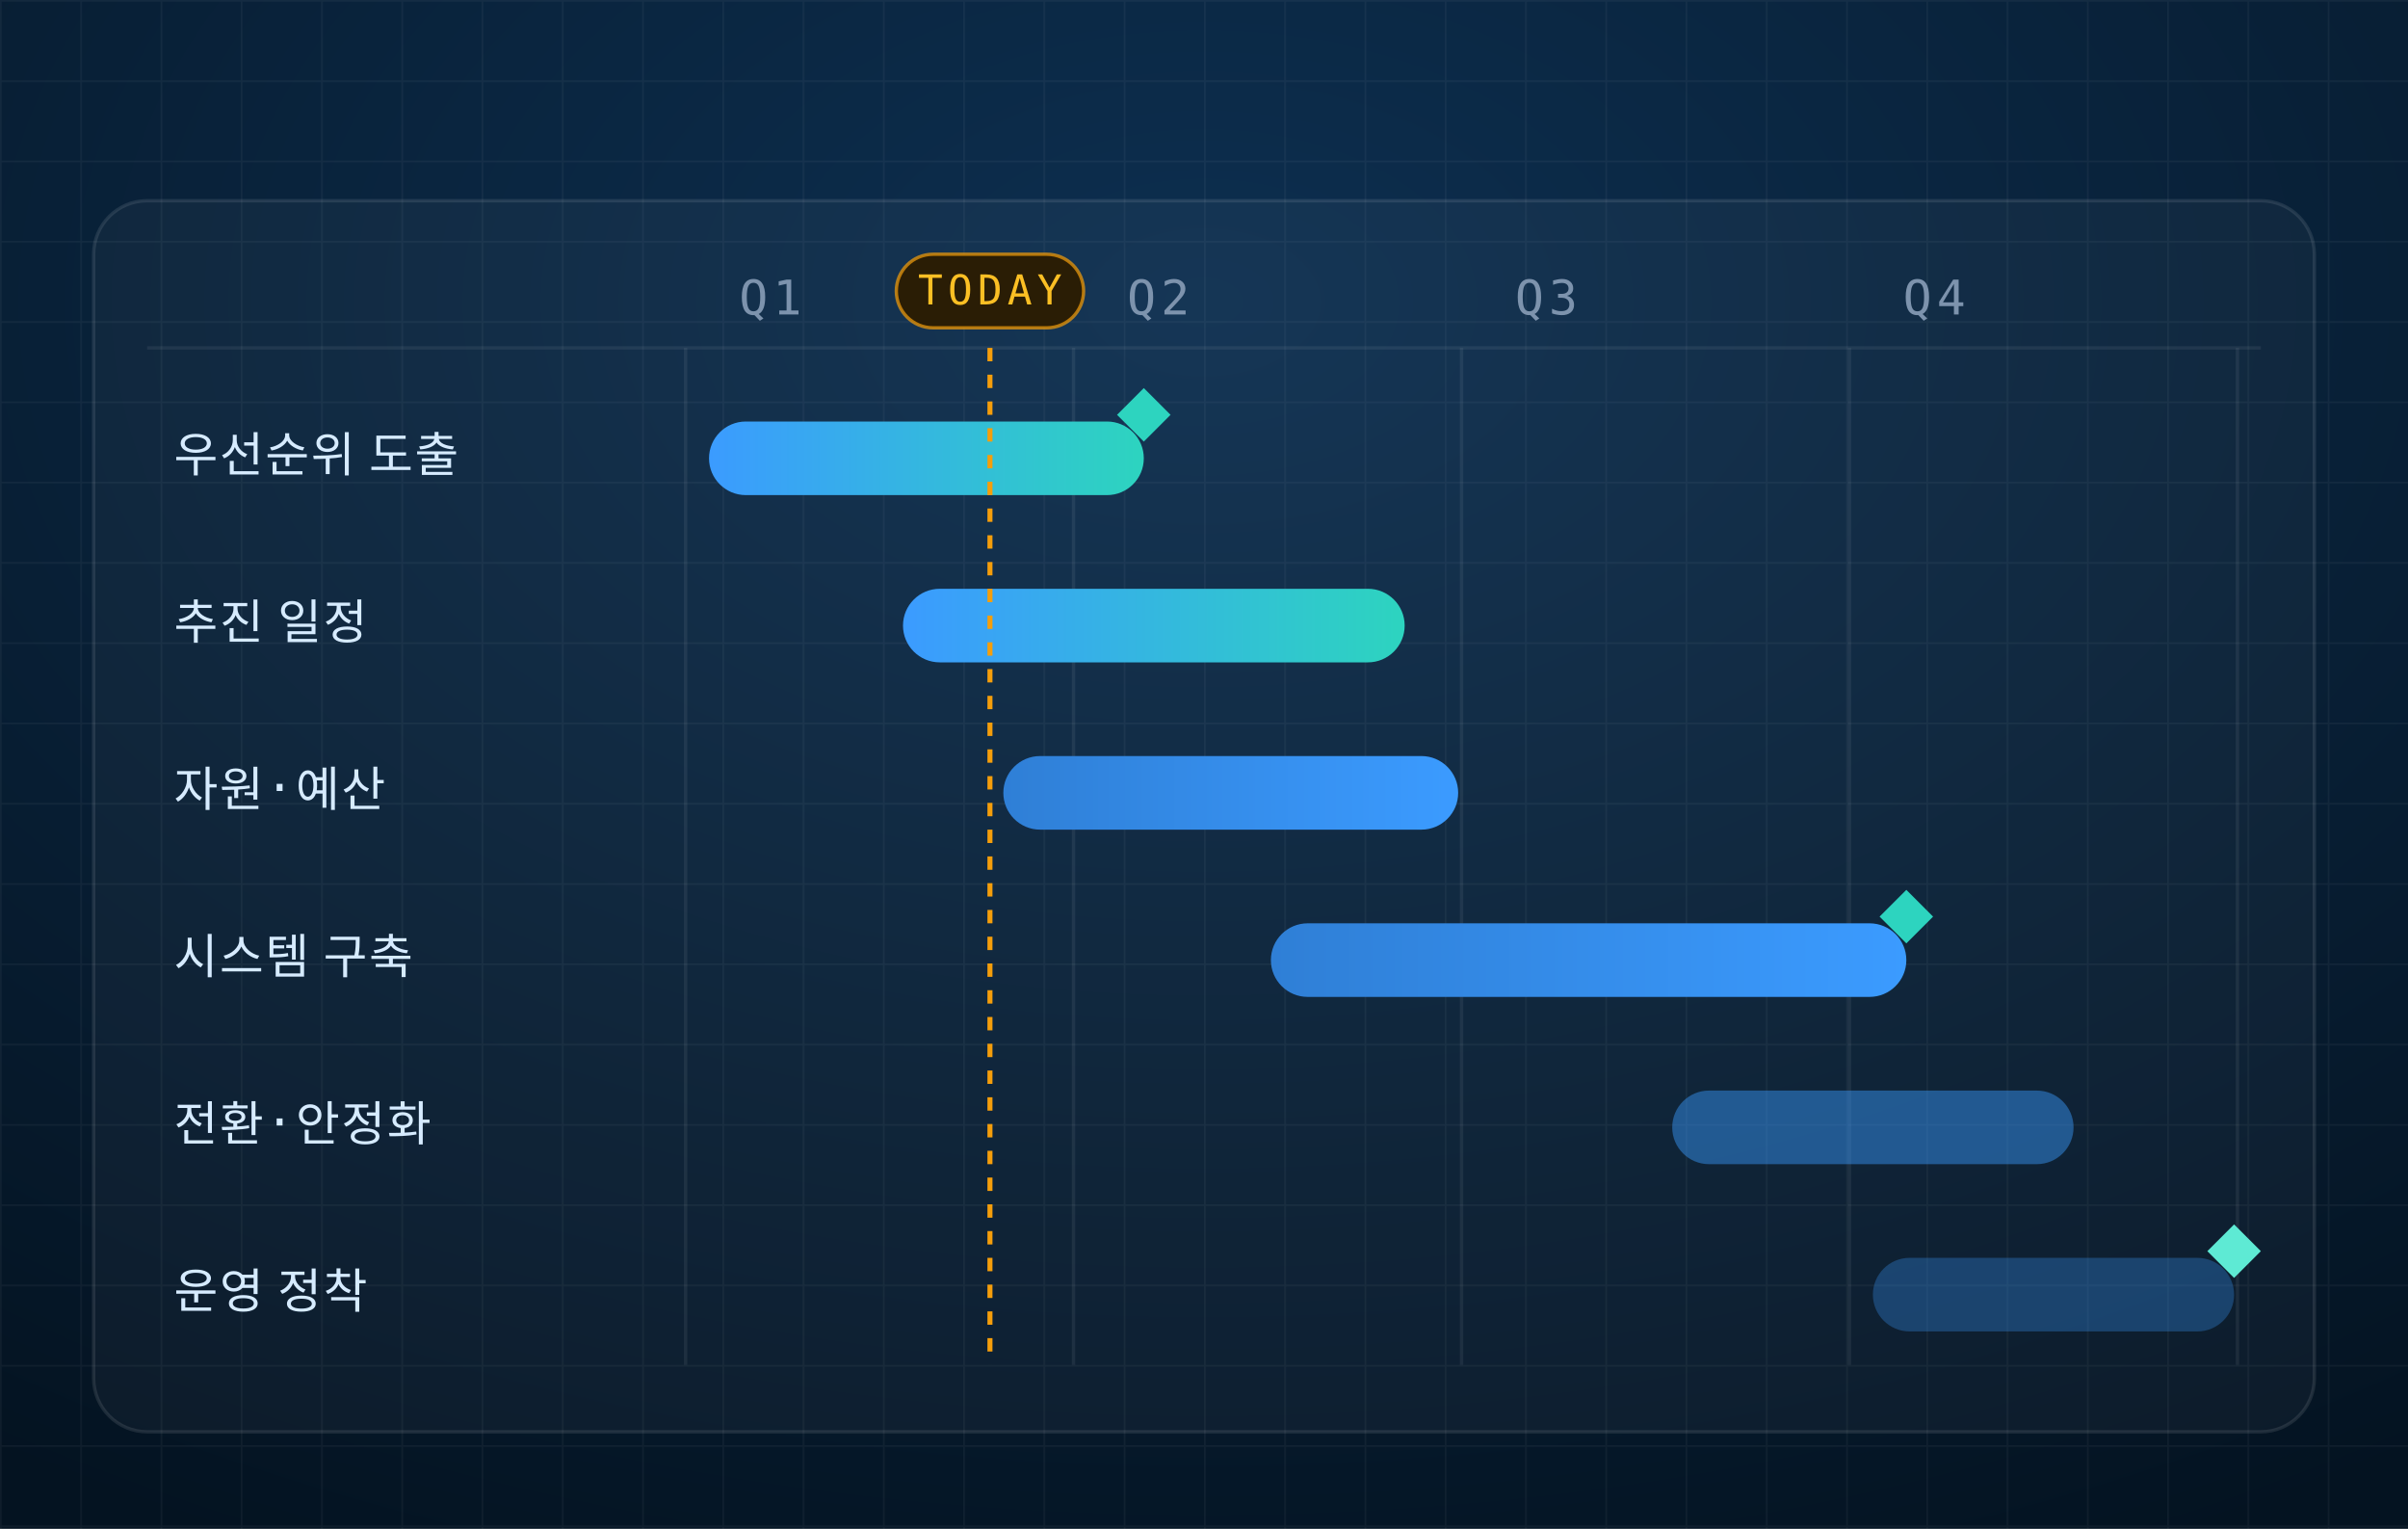
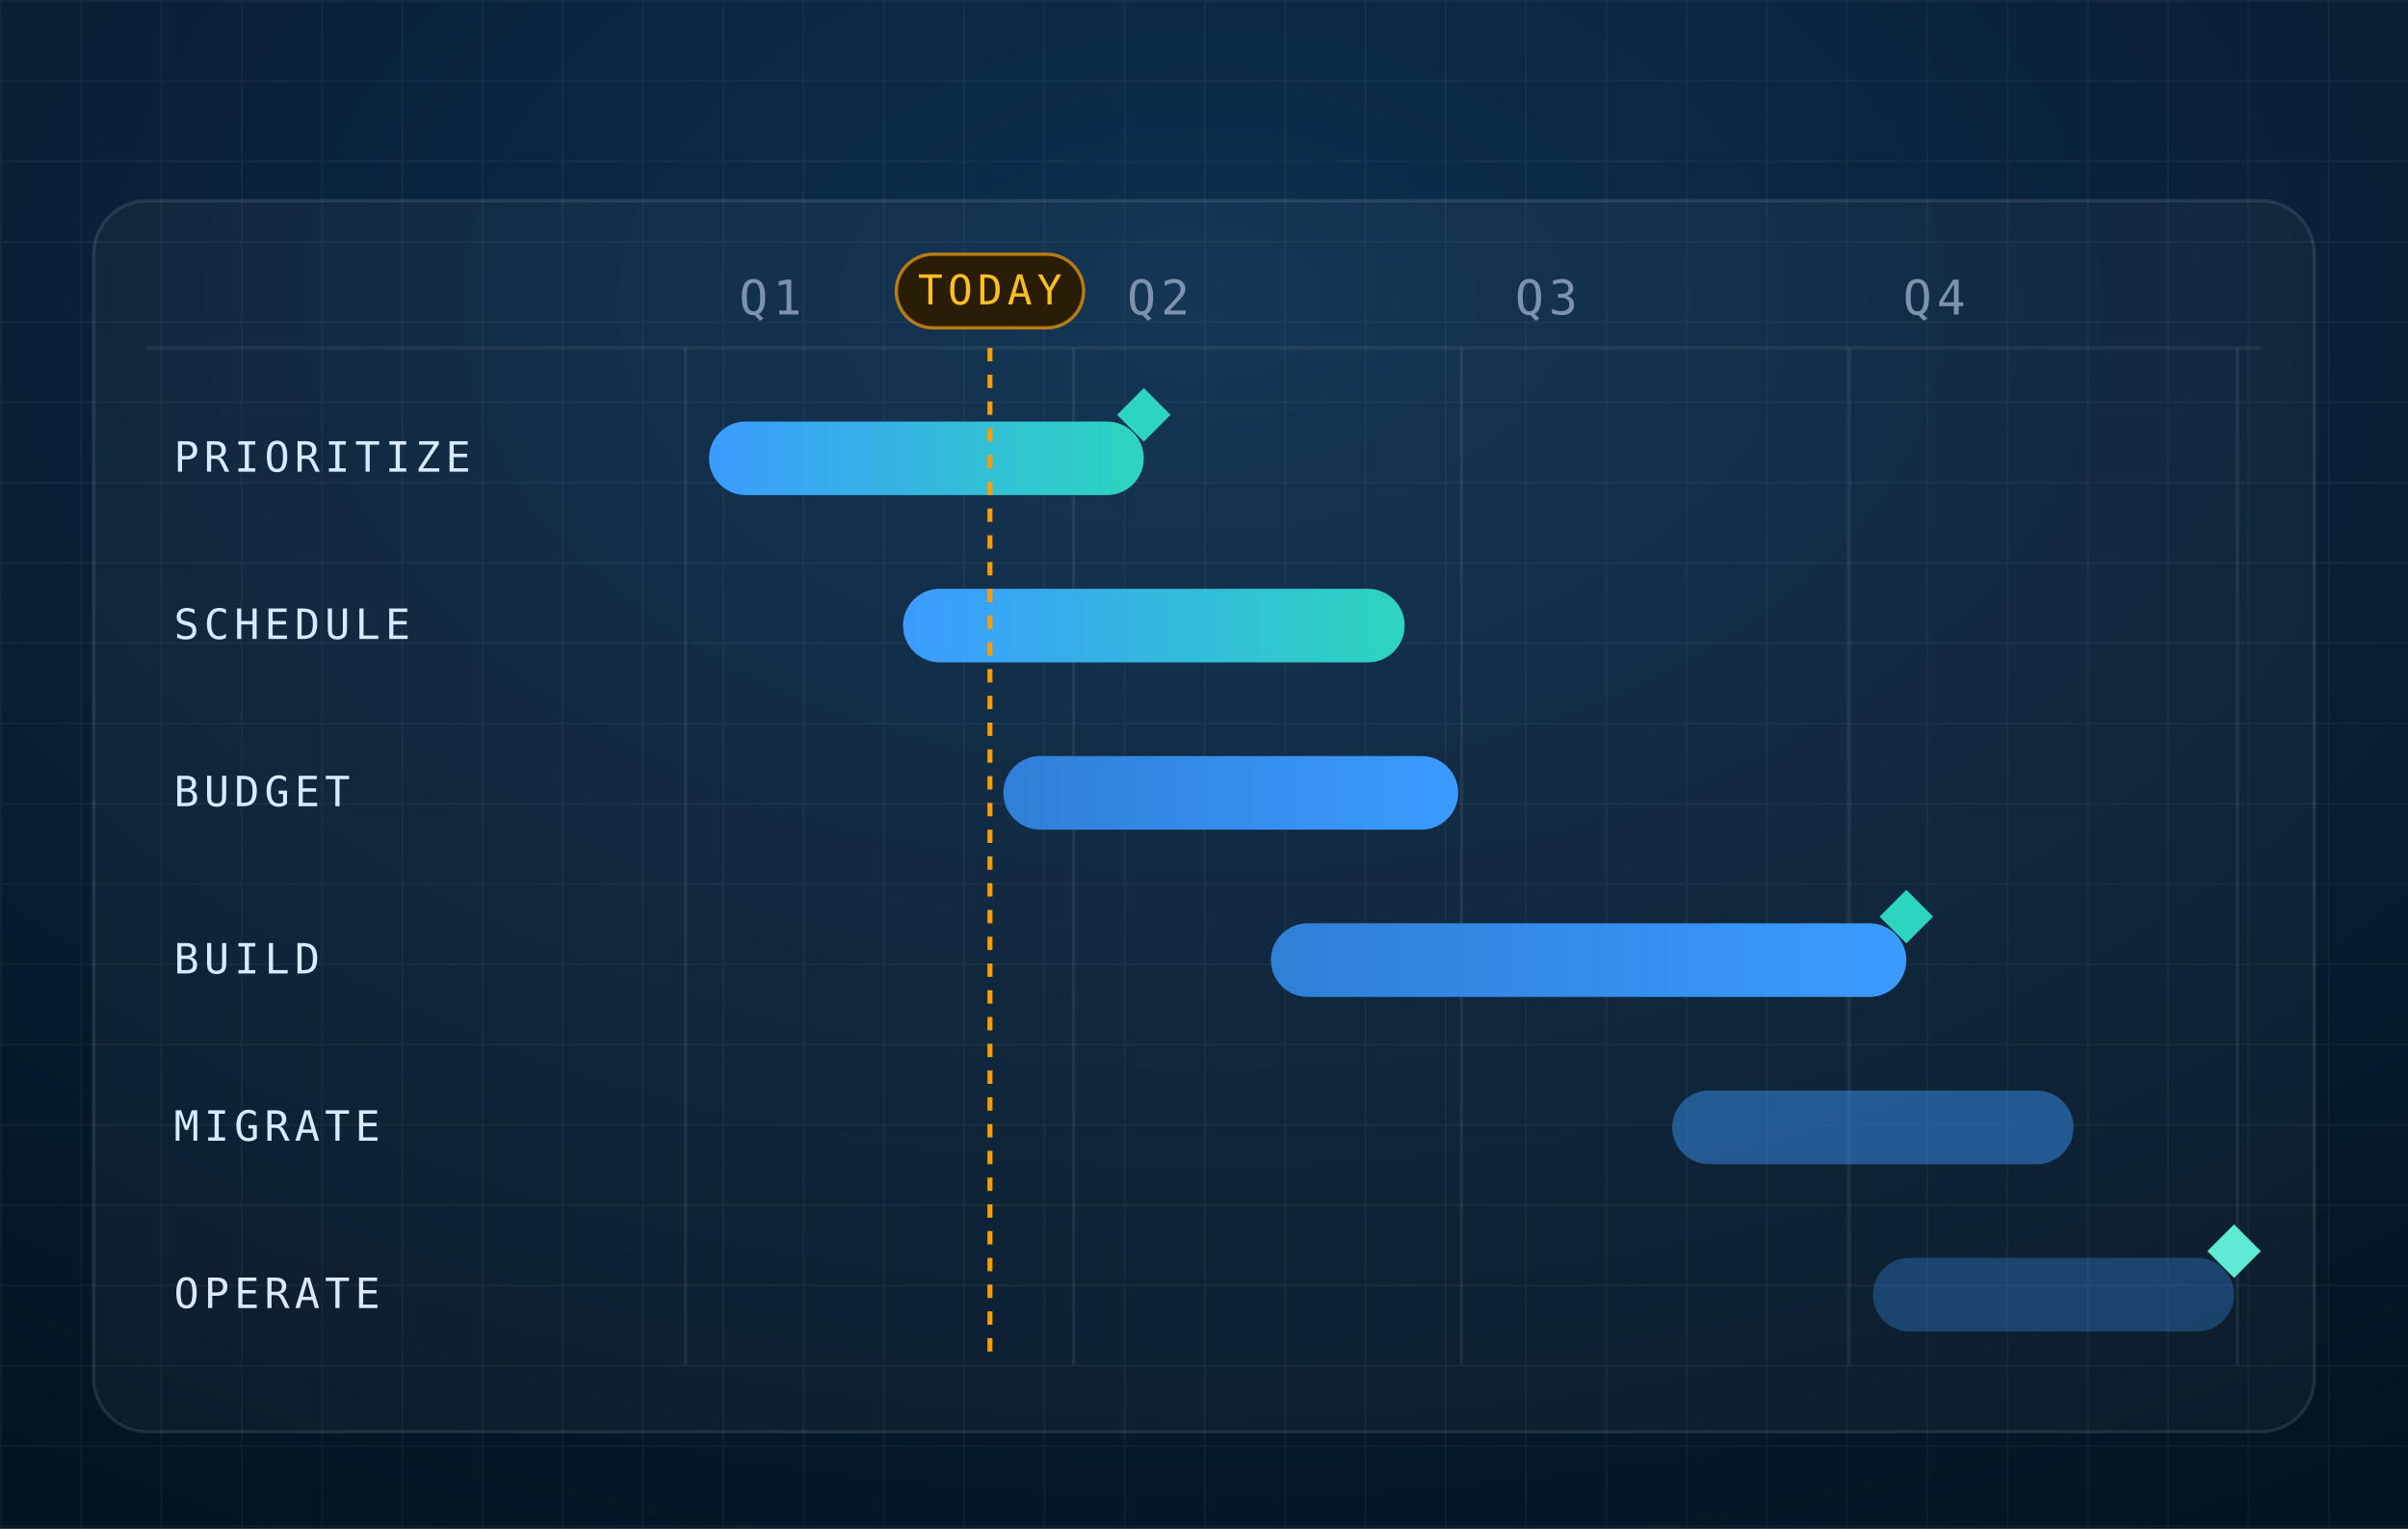
<svg xmlns="http://www.w3.org/2000/svg" viewBox="0 0 720 457" role="img" aria-label="이행계획 수립: 분기별 이행 과제와 마일스톤을 배치한 로드맵 간트 차트 그래픽">
  <style>
    text { font-family: "JetBrains Mono", SFMono-Regular, Menlo, Consolas, "DejaVu Sans Mono", monospace; }
    .blink { animation: blink 2s ease-in-out infinite; }
    .grow { transform-box: fill-box; transform-origin: left center; animation: grow 2.4s ease-out both; }
    @keyframes blink { 50% { opacity: 0.35; } }
    @keyframes grow { from { transform: scaleX(0.15); } to { transform: scaleX(1); } }
    @media (prefers-reduced-motion: reduce) { * { animation: none !important; } }
  </style>
  <defs>
    <radialGradient id="bg4" cx="50%" cy="20%" r="90%">
      <stop offset="0" stop-color="#0d2f50" />
      <stop offset="1" stop-color="#041321" />
    </radialGradient>
    <pattern id="g4" width="24" height="24" patternUnits="userSpaceOnUse">
      <path d="M24 0H0V24" fill="none" stroke="#fff" stroke-opacity="0.045" />
    </pattern>
    <linearGradient id="ac4" x1="0" y1="0" x2="1" y2="0">
      <stop offset="0" stop-color="#3b9bff" />
      <stop offset="1" stop-color="#2dd4bf" />
    </linearGradient>
    <linearGradient id="ac4b" x1="0" y1="0" x2="1" y2="0">
      <stop offset="0" stop-color="#2f7fd6" />
      <stop offset="1" stop-color="#3b9bff" />
    </linearGradient>
  </defs>
  <rect width="720" height="457" fill="url(#bg4)" />
  <rect width="720" height="457" fill="url(#g4)" />
  <rect x="28" y="60" width="664" height="368" rx="16" fill="#fff" fill-opacity="0.035" stroke="#fff" stroke-opacity="0.1" />
  <g font-size="14.3" fill="#7d93ad" letter-spacing="1.5" text-anchor="middle">
    <text x="221" y="94" text-anchor="start">Q1</text>
    <text x="337" y="94" text-anchor="start">Q2</text>
    <text x="453" y="94" text-anchor="start">Q3</text>
    <text x="569" y="94" text-anchor="start">Q4</text>
  </g>
  <g stroke="#fff" stroke-opacity="0.07">
    <path d="M205 104V408M321 104V408M437 104V408M553 104V408M669 104V408" />
    <path d="M44 104H676" />
  </g>
-   <g font-size="14.3" fill="#d6ebff" letter-spacing="0.5">
-     <text x="52" y="141">우선순위 도출</text>
-     <text x="52" y="191">추진 일정</text>
-     <text x="52" y="241">자원·예산</text>
-     <text x="52" y="291">시스템 구축</text>
-     <text x="52" y="341">전환·안정화</text>
-     <text x="52" y="391">운영 정착</text>
+   <g font-size="12.5" fill="#d6ebff" letter-spacing="1.5">
+     <text x="52" y="141">PRIORITIZE</text>
+     <text x="52" y="191">SCHEDULE</text>
+     <text x="52" y="241">BUDGET</text>
+     <text x="52" y="291">BUILD</text>
+     <text x="52" y="341">MIGRATE</text>
+     <text x="52" y="391">OPERATE</text>
  </g>
  <g>
    <rect class="grow" x="212" y="126" width="130" height="22" rx="11" fill="url(#ac4)" />
    <rect class="grow" x="270" y="176" width="150" height="22" rx="11" fill="url(#ac4)" style="animation-delay:.15s" />
    <rect class="grow" x="300" y="226" width="136" height="22" rx="11" fill="url(#ac4b)" style="animation-delay:.3s" />
    <rect class="grow" x="380" y="276" width="190" height="22" rx="11" fill="url(#ac4b)" style="animation-delay:.45s" />
    <rect class="grow" x="500" y="326" width="120" height="22" rx="11" fill="#3b9bff" fill-opacity="0.45" style="animation-delay:.6s" />
    <rect class="grow" x="560" y="376" width="108" height="22" rx="11" fill="#3b9bff" fill-opacity="0.3" style="animation-delay:.75s" />
  </g>
  <g>
    <path d="M342 116 l8 8 -8 8 -8 -8 z" fill="#2dd4bf" />
    <path d="M570 266 l8 8 -8 8 -8 -8 z" fill="#2dd4bf" />
    <path d="M668 366 l8 8 -8 8 -8 -8 z" fill="#5eead4" class="blink" />
  </g>
  <path d="M296 104V408" stroke="#f59e0b" stroke-width="1.5" stroke-dasharray="4 4" />
  <rect x="268" y="76" width="56" height="22" rx="11" fill="#2a1d05" stroke="#f59e0b" stroke-opacity="0.7" />
  <text x="296" y="91" text-anchor="middle" font-size="12.3" fill="#fbbf24" letter-spacing="1.5">TODAY</text>
</svg>
